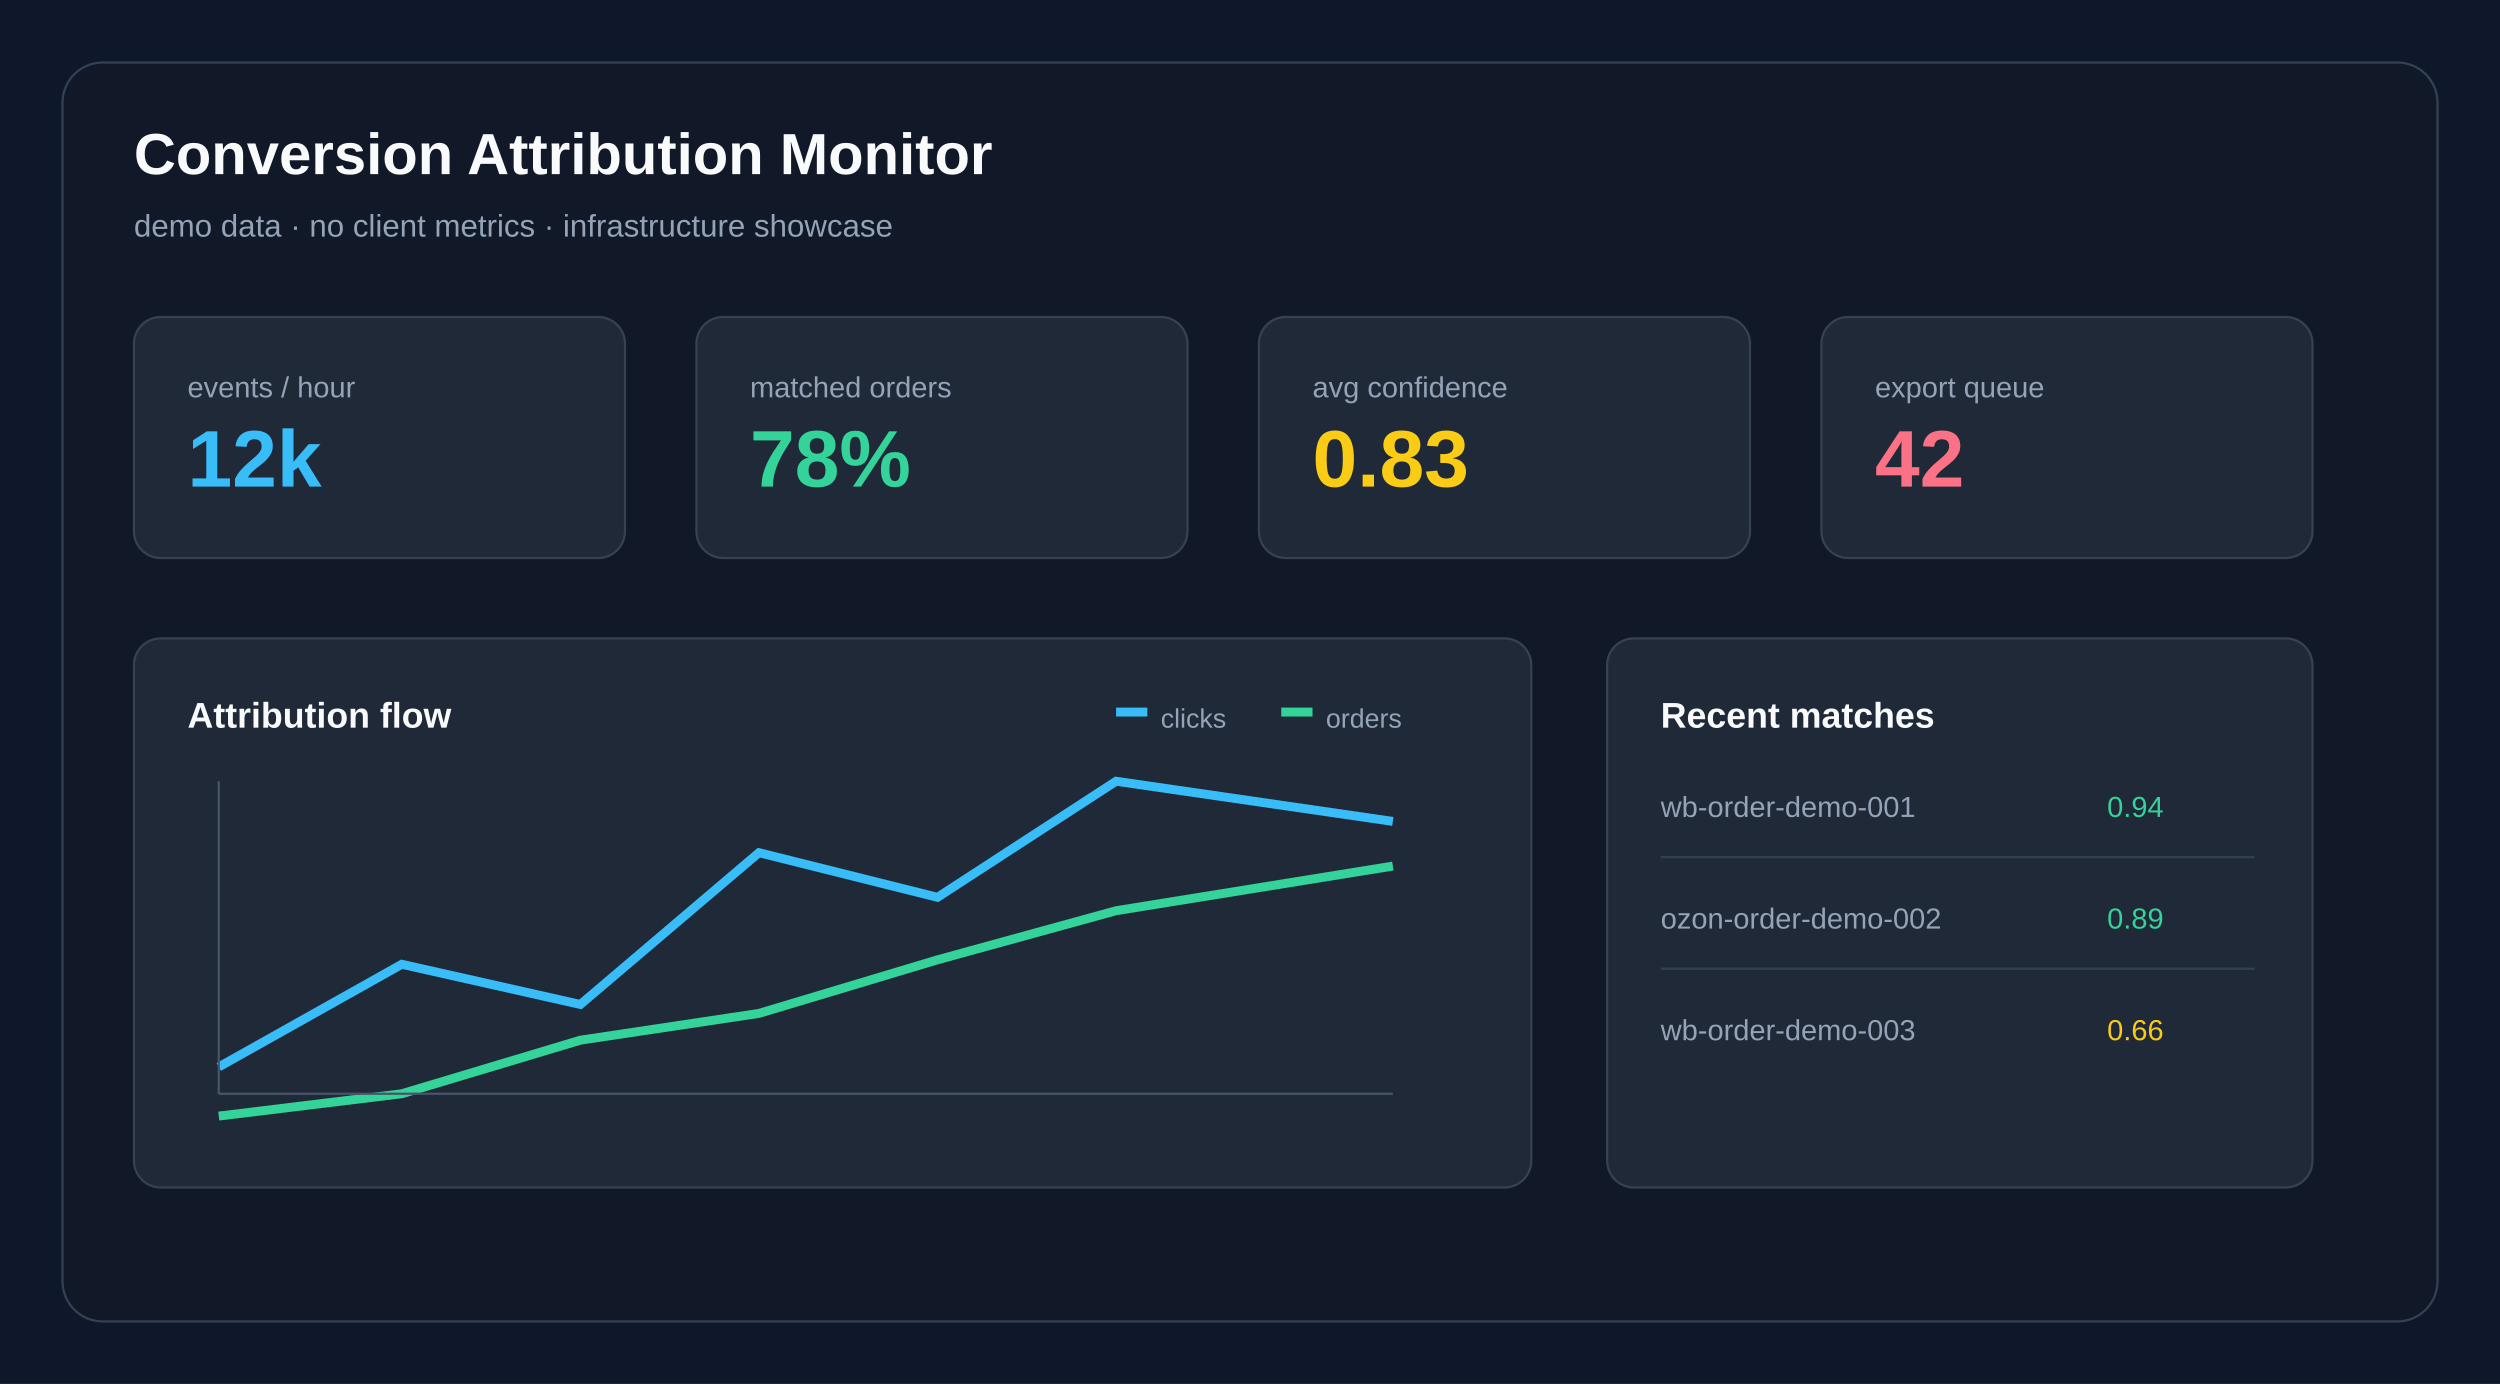
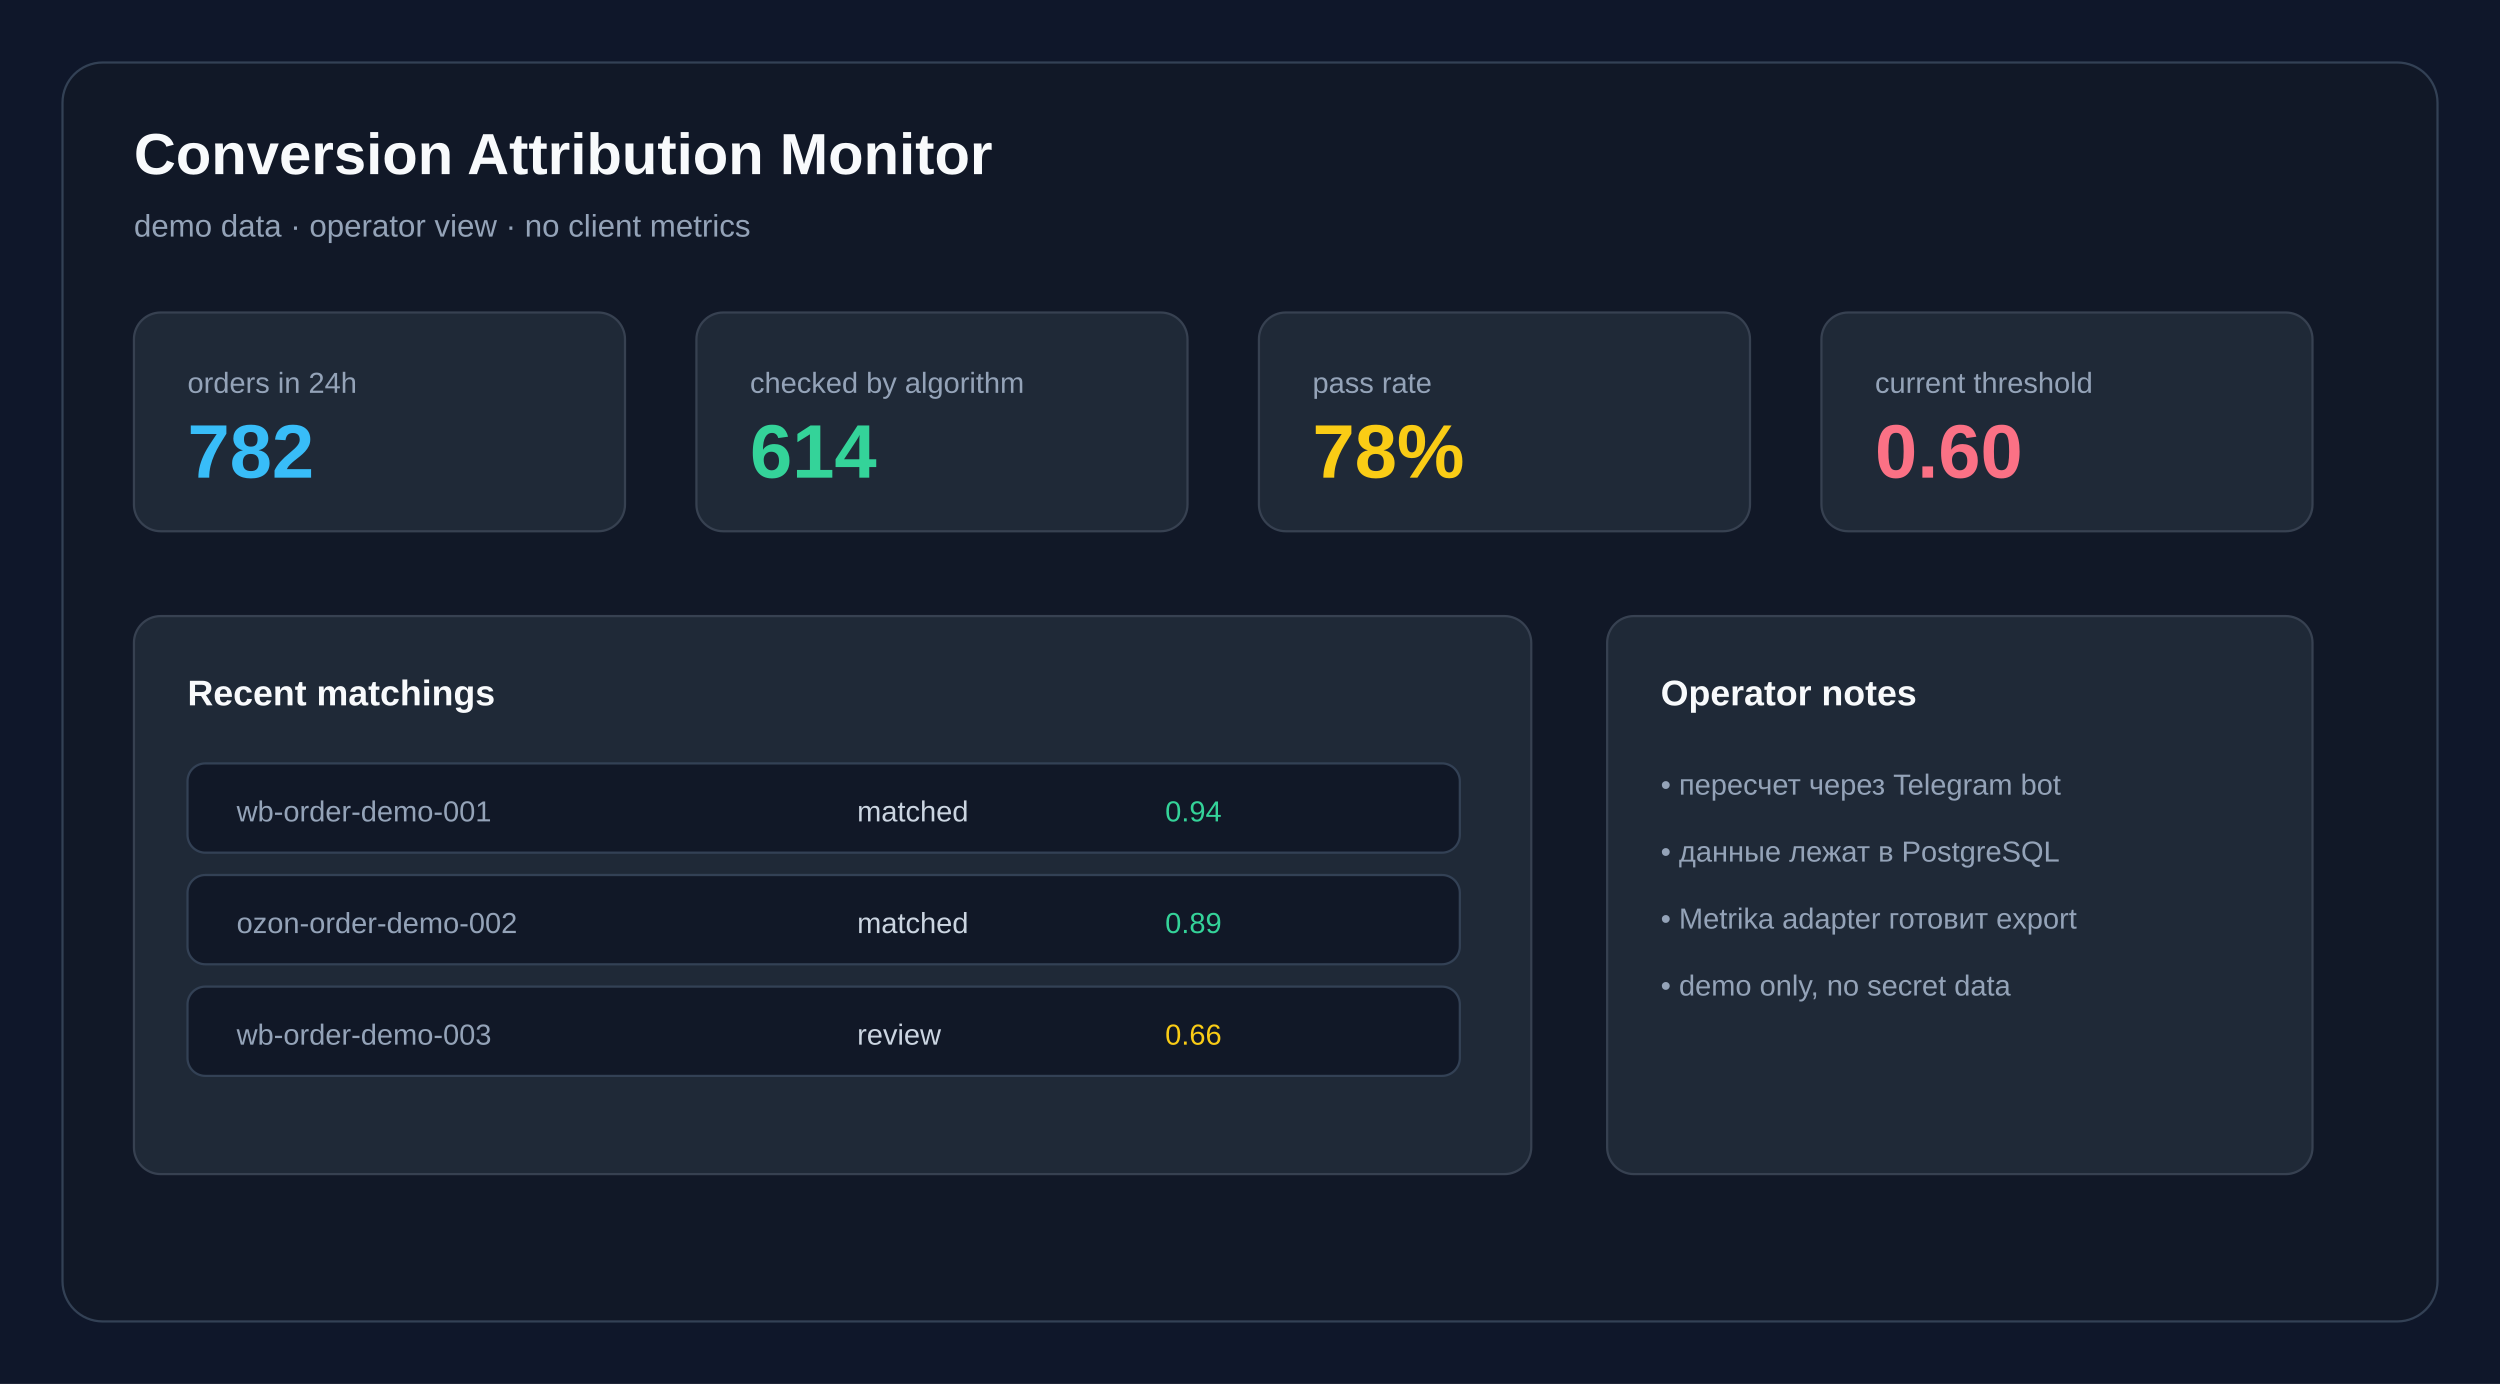
<svg xmlns="http://www.w3.org/2000/svg" width="1120" height="620" viewBox="0 0 1120 620" role="img" aria-label="Демо-дашборд атрибуции">
  <rect width="1120" height="620" fill="#0f172a" />
  <rect x="28" y="28" width="1064" height="564" rx="18" fill="#111827" stroke="#334155" />
  <text x="60" y="78" font-family="Arial, sans-serif" font-size="26" font-weight="700" fill="#f8fafc">Conversion Attribution Monitor</text>
-   <text x="60" y="106" font-family="Arial, sans-serif" font-size="14" fill="#94a3b8">demo data · no client metrics · infrastructure showcase</text>
+   <text x="60" y="106" font-family="Arial, sans-serif" font-size="14" fill="#94a3b8">demo data · operator view · no client metrics</text>
  <g font-family="Arial, sans-serif">
-     <rect x="60" y="142" width="220" height="108" rx="12" fill="#1f2937" stroke="#374151" />
-     <text x="84" y="178" font-size="13" fill="#94a3b8">events / hour</text>
-     <text x="84" y="218" font-size="36" font-weight="700" fill="#38bdf8">12k</text>
-     <rect x="312" y="142" width="220" height="108" rx="12" fill="#1f2937" stroke="#374151" />
-     <text x="336" y="178" font-size="13" fill="#94a3b8">matched orders</text>
-     <text x="336" y="218" font-size="36" font-weight="700" fill="#34d399">78%</text>
-     <rect x="564" y="142" width="220" height="108" rx="12" fill="#1f2937" stroke="#374151" />
-     <text x="588" y="178" font-size="13" fill="#94a3b8">avg confidence</text>
-     <text x="588" y="218" font-size="36" font-weight="700" fill="#facc15">0.83</text>
-     <rect x="816" y="142" width="220" height="108" rx="12" fill="#1f2937" stroke="#374151" />
-     <text x="840" y="178" font-size="13" fill="#94a3b8">export queue</text>
-     <text x="840" y="218" font-size="36" font-weight="700" fill="#fb7185">42</text>
-     <rect x="60" y="286" width="626" height="246" rx="12" fill="#1f2937" stroke="#374151" />
-     <text x="84" y="326" font-size="16" font-weight="700" fill="#f8fafc">Attribution flow</text>
-     <polyline points="98,478 180,432 260,450 340,382 420,402 500,350 624,368" fill="none" stroke="#38bdf8" stroke-width="4" />
-     <polyline points="98,500 180,490 260,466 340,454 420,430 500,408 624,388" fill="none" stroke="#34d399" stroke-width="4" />
-     <line x1="98" y1="490" x2="624" y2="490" stroke="#475569" />
-     <line x1="98" y1="350" x2="98" y2="490" stroke="#475569" />
-     <text x="520" y="326" font-size="12" fill="#94a3b8">clicks</text>
-     <rect x="500" y="317" width="14" height="4" fill="#38bdf8" />
-     <text x="594" y="326" font-size="12" fill="#94a3b8">orders</text>
-     <rect x="574" y="317" width="14" height="4" fill="#34d399" />
-     <rect x="720" y="286" width="316" height="246" rx="12" fill="#1f2937" stroke="#374151" />
-     <text x="744" y="326" font-size="16" font-weight="700" fill="#f8fafc">Recent matches</text>
-     <text x="744" y="366" font-size="13" fill="#94a3b8">wb-order-demo-001</text>
-     <text x="944" y="366" font-size="13" fill="#34d399">0.94</text>
-     <line x1="744" y1="384" x2="1010" y2="384" stroke="#334155" />
-     <text x="744" y="416" font-size="13" fill="#94a3b8">ozon-order-demo-002</text>
-     <text x="944" y="416" font-size="13" fill="#34d399">0.89</text>
-     <line x1="744" y1="434" x2="1010" y2="434" stroke="#334155" />
-     <text x="744" y="466" font-size="13" fill="#94a3b8">wb-order-demo-003</text>
-     <text x="944" y="466" font-size="13" fill="#facc15">0.66</text>
+     <rect x="60" y="140" width="220" height="98" rx="12" fill="#1f2937" stroke="#374151" />
+     <text x="84" y="176" font-size="13" fill="#94a3b8">orders in 24h</text>
+     <text x="84" y="214" font-size="34" font-weight="700" fill="#38bdf8">782</text>
+     <rect x="312" y="140" width="220" height="98" rx="12" fill="#1f2937" stroke="#374151" />
+     <text x="336" y="176" font-size="13" fill="#94a3b8">checked by algorithm</text>
+     <text x="336" y="214" font-size="34" font-weight="700" fill="#34d399">614</text>
+     <rect x="564" y="140" width="220" height="98" rx="12" fill="#1f2937" stroke="#374151" />
+     <text x="588" y="176" font-size="13" fill="#94a3b8">pass rate</text>
+     <text x="588" y="214" font-size="34" font-weight="700" fill="#facc15">78%</text>
+     <rect x="816" y="140" width="220" height="98" rx="12" fill="#1f2937" stroke="#374151" />
+     <text x="840" y="176" font-size="13" fill="#94a3b8">current threshold</text>
+     <text x="840" y="214" font-size="34" font-weight="700" fill="#fb7185">0.60</text>
+     <rect x="60" y="276" width="626" height="250" rx="12" fill="#1f2937" stroke="#374151" />
+     <text x="84" y="316" font-size="16" font-weight="700" fill="#f8fafc">Recent matchings</text>
+     <rect x="84" y="342" width="570" height="40" rx="8" fill="#111827" stroke="#334155" />
+     <text x="106" y="368" font-size="13" fill="#94a3b8">wb-order-demo-001</text>
+     <text x="384" y="368" font-size="13" fill="#cbd5e1">matched</text>
+     <text x="522" y="368" font-size="13" fill="#34d399">0.94</text>
+     <rect x="84" y="392" width="570" height="40" rx="8" fill="#111827" stroke="#334155" />
+     <text x="106" y="418" font-size="13" fill="#94a3b8">ozon-order-demo-002</text>
+     <text x="384" y="418" font-size="13" fill="#cbd5e1">matched</text>
+     <text x="522" y="418" font-size="13" fill="#34d399">0.89</text>
+     <rect x="84" y="442" width="570" height="40" rx="8" fill="#111827" stroke="#334155" />
+     <text x="106" y="468" font-size="13" fill="#94a3b8">wb-order-demo-003</text>
+     <text x="384" y="468" font-size="13" fill="#cbd5e1">review</text>
+     <text x="522" y="468" font-size="13" fill="#facc15">0.66</text>
+     <rect x="720" y="276" width="316" height="250" rx="12" fill="#1f2937" stroke="#374151" />
+     <text x="744" y="316" font-size="16" font-weight="700" fill="#f8fafc">Operator notes</text>
+     <text x="744" y="356" font-size="13" fill="#94a3b8">• пересчет через Telegram bot</text>
+     <text x="744" y="386" font-size="13" fill="#94a3b8">• данные лежат в PostgreSQL</text>
+     <text x="744" y="416" font-size="13" fill="#94a3b8">• Metrika adapter готовит export</text>
+     <text x="744" y="446" font-size="13" fill="#94a3b8">• demo only, no secret data</text>
  </g>
</svg>
